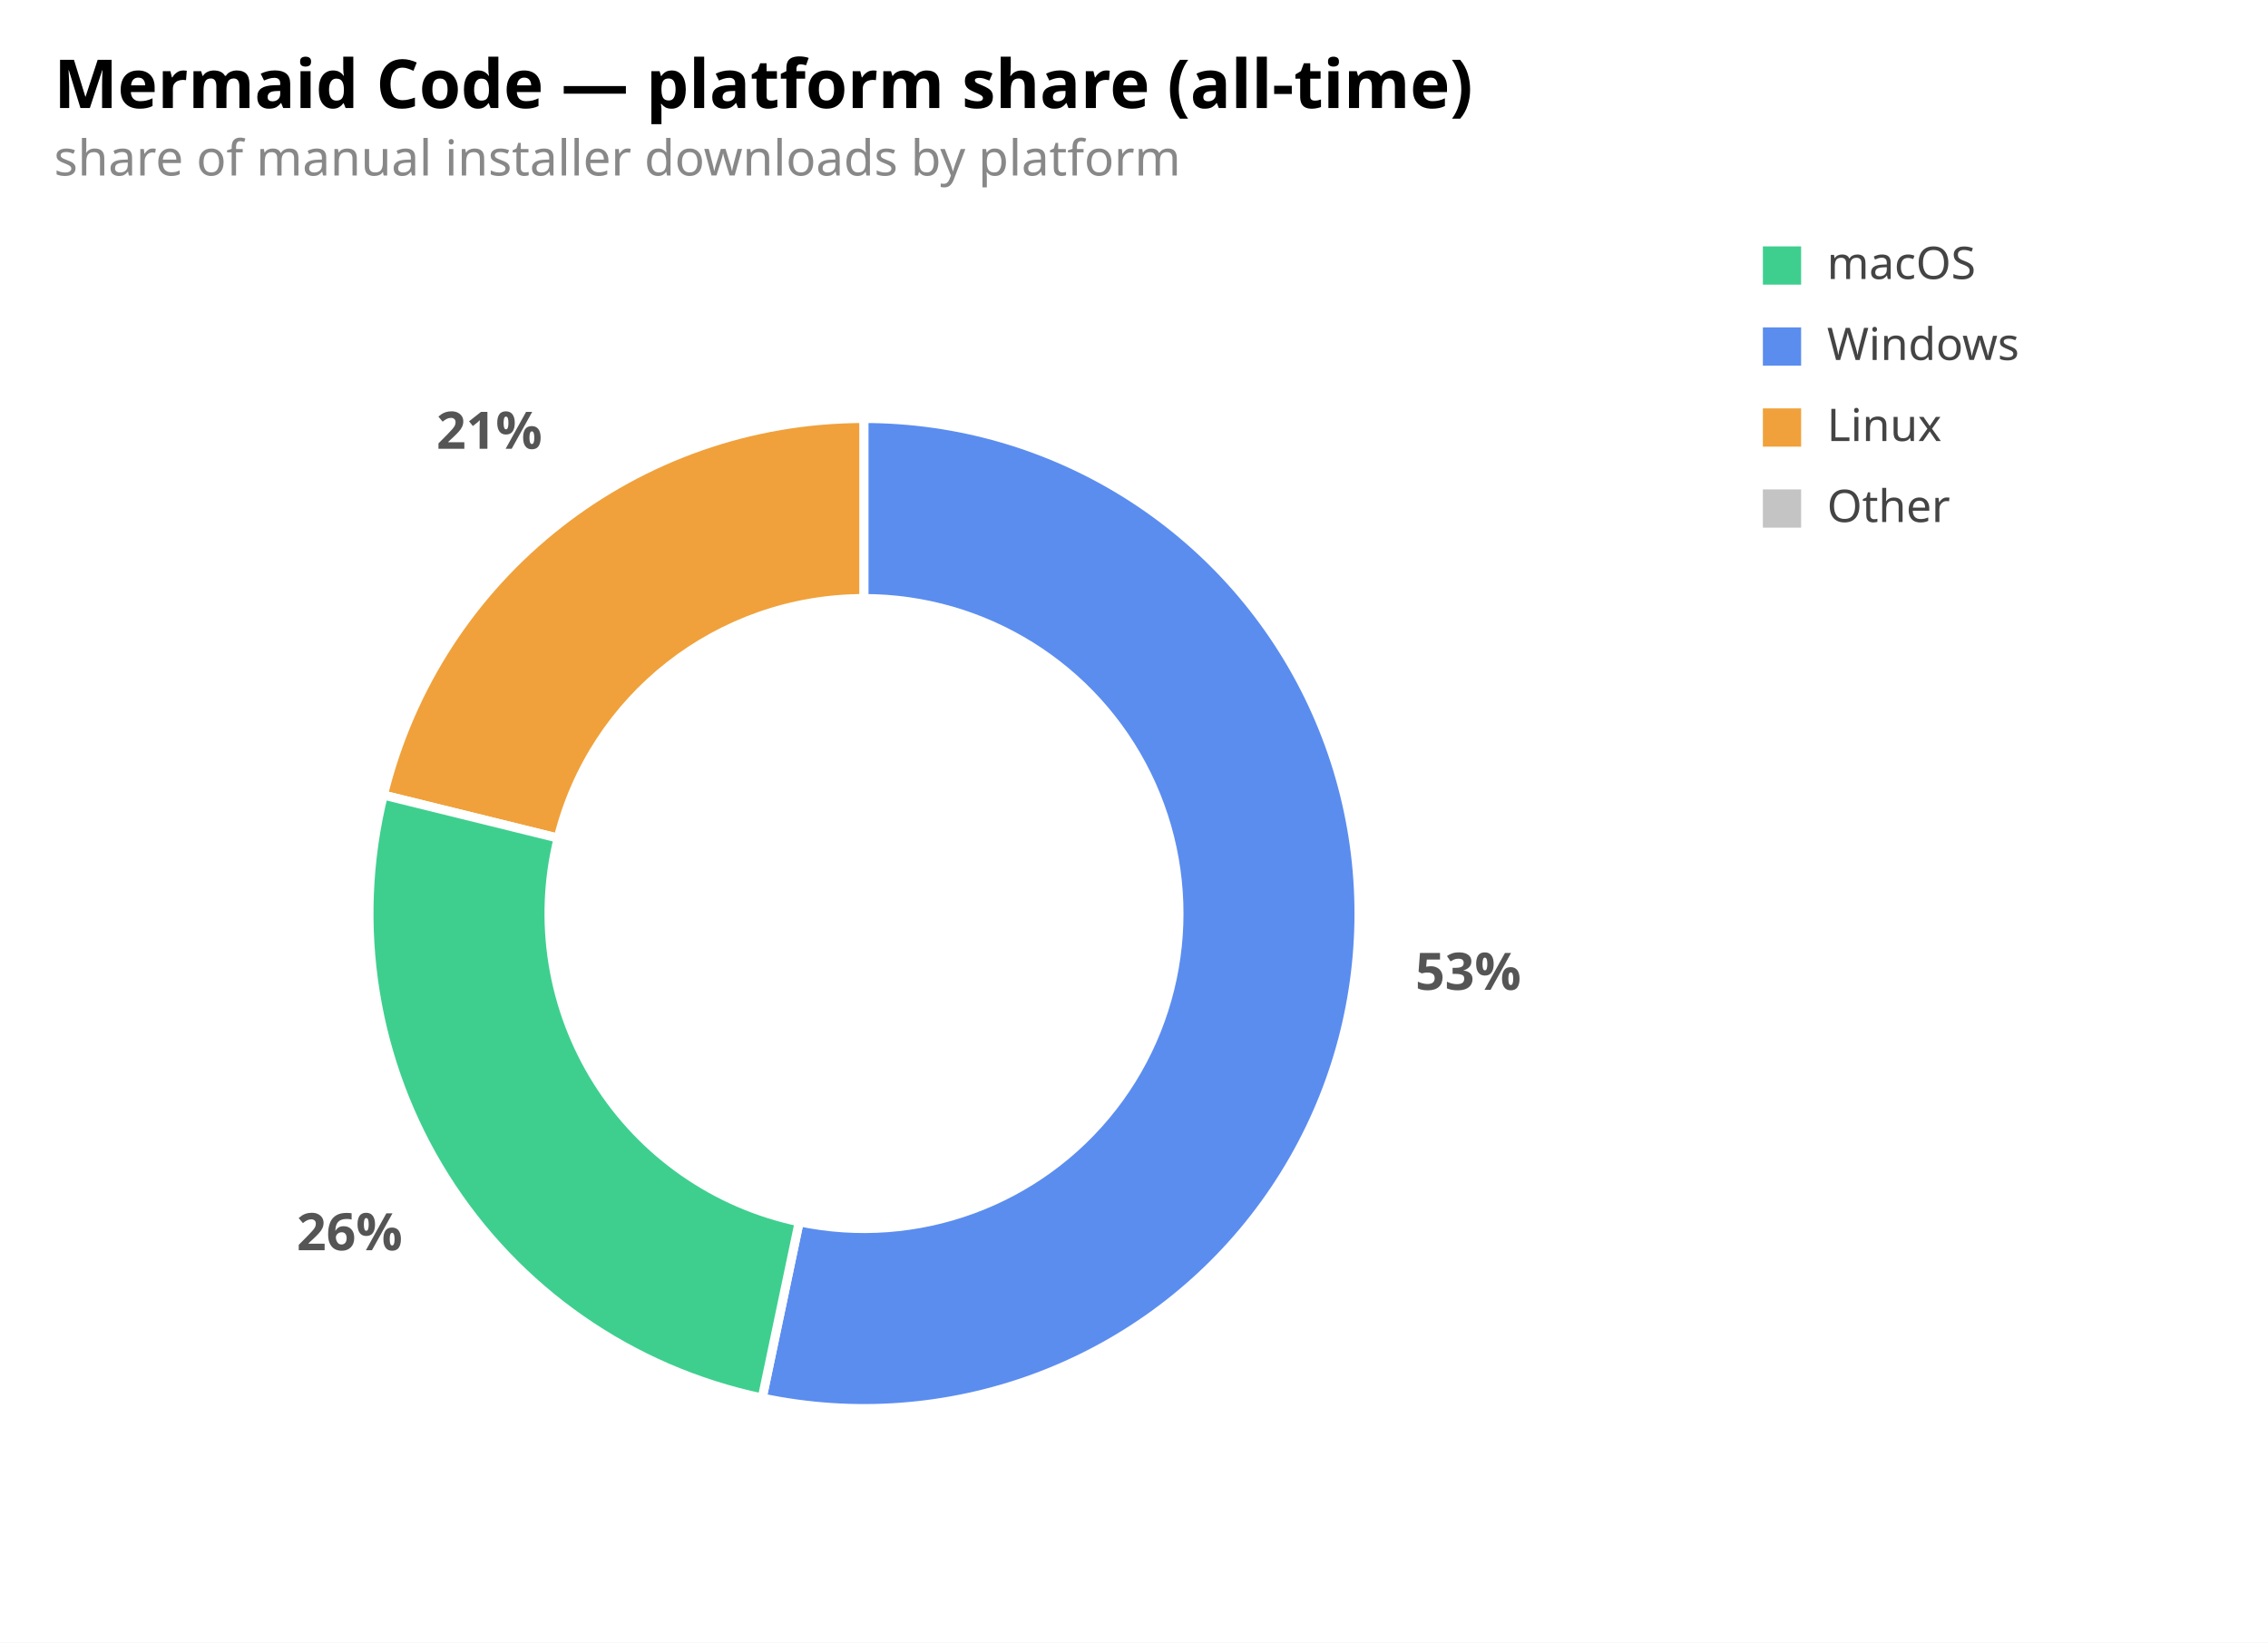
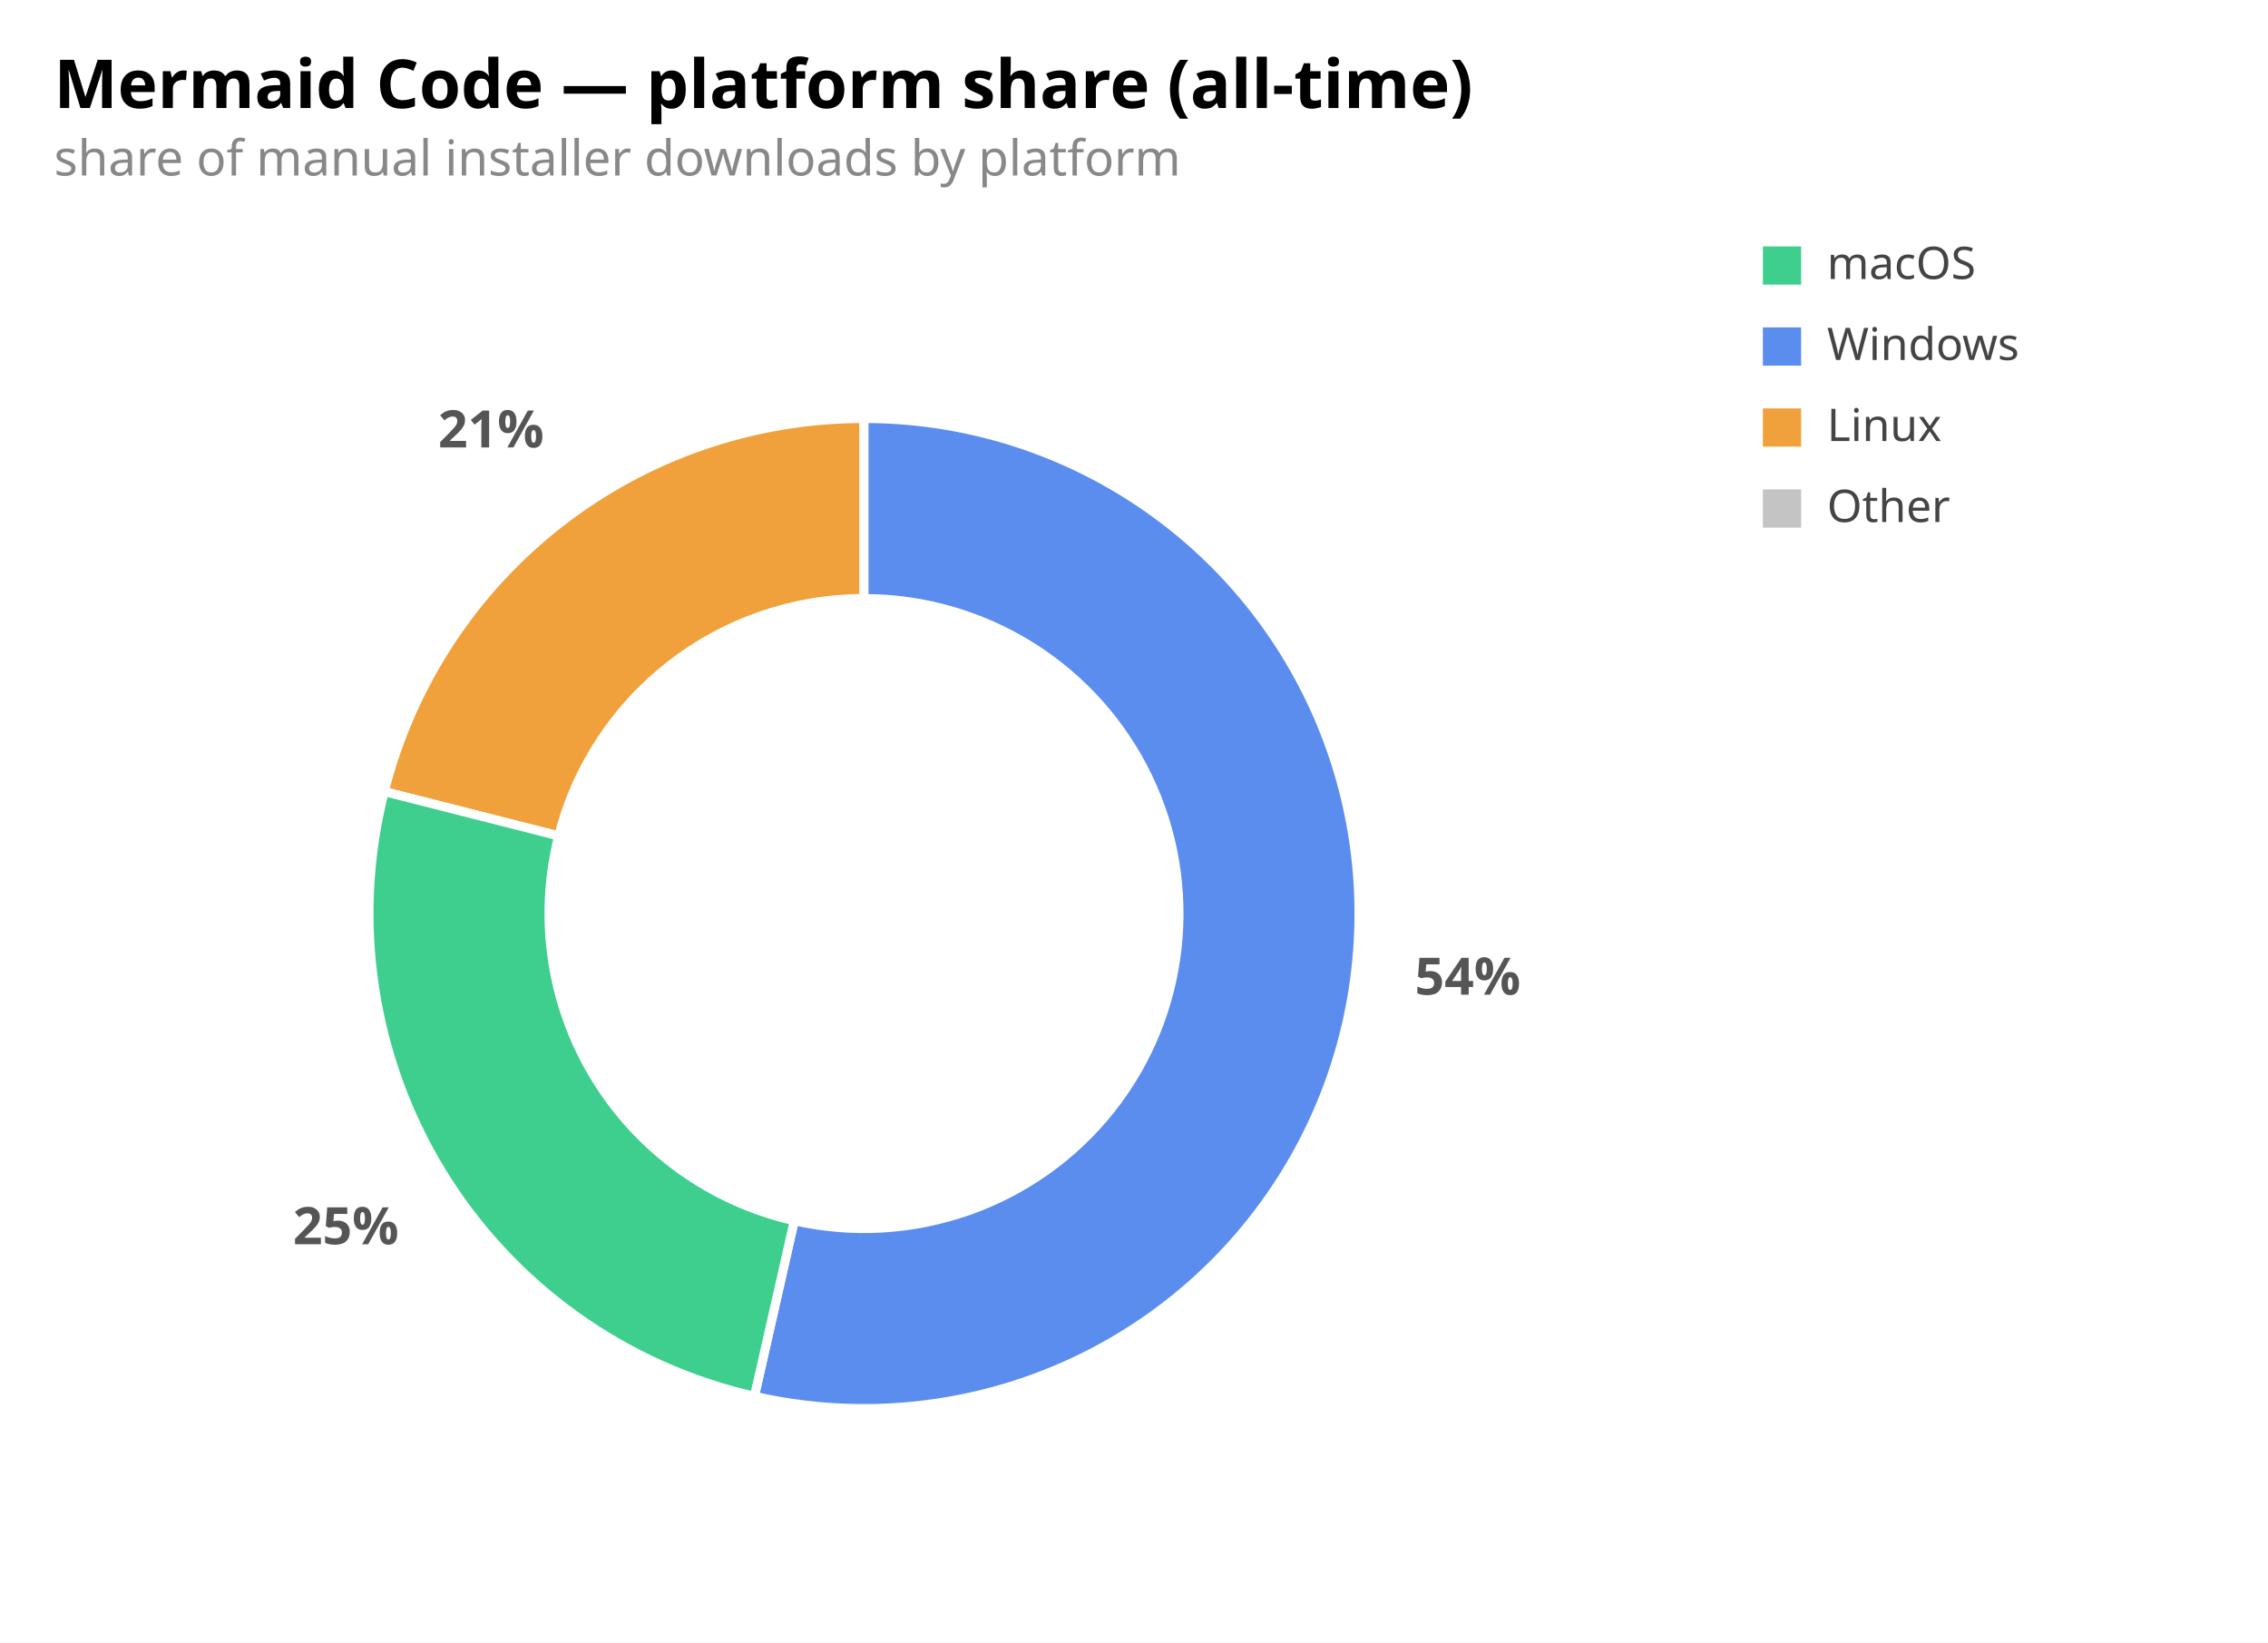
<svg xmlns="http://www.w3.org/2000/svg" version="1.1" class="marks" width="504" height="365" viewBox="0 0 504 365">
  <rect width="504" height="365" fill="white" />
  <g fill="none" stroke-miterlimit="4" transform="translate(12,53)">
    <g class="mark-group role-frame root" role="graphics-object" aria-roledescription="group mark container">
      <g transform="translate(0,0)">
        <path class="background" aria-hidden="true" d="M0,0h360v300h-360Z" />
        <g>
          <g class="mark-arc role-mark layer_0_marks" role="graphics-object" aria-roledescription="arc mark container">
-             <path aria-label="downloads: 77; platform: Linux" role="graphics-symbol" aria-roledescription="arc mark" transform="translate(180,150)" d="M0,-110A110,110,0,0,0,-106.804,-26.325L-67.966,-16.752A70,70,0,0,1,0,-70Z" fill="#f0a13b" stroke="white" stroke-width="2" />
-             <path aria-label="downloads: 194; platform: Windows" role="graphics-symbol" aria-roledescription="arc mark" transform="translate(180,150)" d="M-22.623,107.649A110,110,0,1,0,0,-110L0,-70A70,70,0,1,1,-14.396,68.504Z" fill="#5b8def" stroke="white" stroke-width="2" />
-             <path aria-label="downloads: 93; platform: macOS" role="graphics-symbol" aria-roledescription="arc mark" transform="translate(180,150)" d="M-106.804,-26.325A110,110,0,0,0,-22.623,107.649L-14.396,68.504A70,70,0,0,1,-67.966,-16.752Z" fill="#3ecf8e" stroke="white" stroke-width="2" />
+             <path aria-label="downloads: 77; platform: Linux" role="graphics-symbol" aria-roledescription="arc mark" transform="translate(180,150)" d="M0,-110A110,110,0,0,0,-106.61,-27.1L-67.842,-17.245A70,70,0,0,1,0,-70Z" fill="#f0a13b" stroke="white" stroke-width="2" />
+             <path aria-label="downloads: 196; platform: Windows" role="graphics-symbol" aria-roledescription="arc mark" transform="translate(180,150)" d="M-24.346,107.272A110,110,0,1,0,0,-110L0,-70A70,70,0,1,1,-15.493,68.264Z" fill="#5b8def" stroke="white" stroke-width="2" />
+             <path aria-label="downloads: 93; platform: macOS" role="graphics-symbol" aria-roledescription="arc mark" transform="translate(180,150)" d="M-106.61,-27.1A110,110,0,0,0,-24.346,107.272L-15.493,68.264A70,70,0,0,1,-67.842,-17.245Z" fill="#3ecf8e" stroke="white" stroke-width="2" />
          </g>
          <g class="mark-text role-mark layer_1_marks" role="graphics-object" aria-roledescription="text mark container">
-             <text aria-label="downloads: 77; platform: Linux; frac: 21%" role="graphics-symbol" aria-roledescription="text mark" text-anchor="middle" transform="translate(96.74295,46.73023)" font-family="sans-serif" font-size="11.5px" font-weight="600" fill="#555" opacity="1">21%</text>
-             <text aria-label="downloads: 194; platform: Windows; frac: 53%" role="graphics-symbol" aria-roledescription="text mark" text-anchor="middle" transform="translate(314.2766,166.9568)" font-family="sans-serif" font-size="11.5px" font-weight="600" fill="#555" opacity="1">53%</text>
-             <text aria-label="downloads: 93; platform: macOS; frac: 26%" role="graphics-symbol" aria-roledescription="text mark" text-anchor="middle" transform="translate(65.69223,224.8243)" font-family="sans-serif" font-size="11.5px" font-weight="600" fill="#555" opacity="1">26%</text>
+             <text aria-label="downloads: 77; platform: Linux; frac: 21%" role="graphics-symbol" aria-roledescription="text mark" text-anchor="middle" transform="translate(97.12942,46.42858)" font-family="sans-serif" font-size="11.5px" font-weight="600" fill="#555" opacity="1">21%</text>
+             <text aria-label="downloads: 196; platform: Windows; frac: 54%" role="graphics-symbol" aria-roledescription="text mark" text-anchor="middle" transform="translate(314.1604,168.033)" font-family="sans-serif" font-size="11.5px" font-weight="600" fill="#555" opacity="1">54%</text>
+             <text aria-label="downloads: 93; platform: macOS; frac: 25%" role="graphics-symbol" aria-roledescription="text mark" text-anchor="middle" transform="translate(64.86332,223.4879)" font-family="sans-serif" font-size="11.5px" font-weight="600" fill="#555" opacity="1">25%</text>
          </g>
          <g class="mark-group role-legend" role="graphics-symbol" aria-roledescription="legend" aria-label="Symbol legend for fill color with 4 values: macOS, Windows, Linux, Other">
            <g transform="translate(378,0)">
              <path class="background" aria-hidden="true" d="M0,0h72v68h-72Z" pointer-events="none" />
              <g>
                <g class="mark-group role-legend-entry">
                  <g transform="translate(0,0)">
                    <path class="background" aria-hidden="true" d="M0,0h0v0h0Z" pointer-events="none" />
                    <g>
                      <g class="mark-group role-scope" role="graphics-object" aria-roledescription="group mark container">
                        <g transform="translate(0,0)">
                          <path class="background" aria-hidden="true" d="M0,0h72v14h-72Z" pointer-events="none" opacity="1" />
                          <g>
                            <g class="mark-symbol role-legend-symbol" pointer-events="none">
                              <path transform="translate(6,6)" d="M-5,-5h10v10h-10Z" fill="#3ecf8e" stroke="white" stroke-width="1.5" opacity="1" />
                            </g>
                            <g class="mark-text role-legend-label" pointer-events="none">
                              <text text-anchor="start" transform="translate(16,9)" font-family="sans-serif" font-size="10px" fill="#444" opacity="1">macOS</text>
                            </g>
                          </g>
                          <path class="foreground" aria-hidden="true" d="" pointer-events="none" display="none" />
                        </g>
                        <g transform="translate(0,18)">
                          <path class="background" aria-hidden="true" d="M0,0h72v14h-72Z" pointer-events="none" opacity="1" />
                          <g>
                            <g class="mark-symbol role-legend-symbol" pointer-events="none">
                              <path transform="translate(6,6)" d="M-5,-5h10v10h-10Z" fill="#5b8def" stroke="white" stroke-width="1.5" opacity="1" />
                            </g>
                            <g class="mark-text role-legend-label" pointer-events="none">
                              <text text-anchor="start" transform="translate(16,9)" font-family="sans-serif" font-size="10px" fill="#444" opacity="1">Windows</text>
                            </g>
                          </g>
                          <path class="foreground" aria-hidden="true" d="" pointer-events="none" display="none" />
                        </g>
                        <g transform="translate(0,36)">
                          <path class="background" aria-hidden="true" d="M0,0h72v14h-72Z" pointer-events="none" opacity="1" />
                          <g>
                            <g class="mark-symbol role-legend-symbol" pointer-events="none">
                              <path transform="translate(6,6)" d="M-5,-5h10v10h-10Z" fill="#f0a13b" stroke="white" stroke-width="1.5" opacity="1" />
                            </g>
                            <g class="mark-text role-legend-label" pointer-events="none">
                              <text text-anchor="start" transform="translate(16,9)" font-family="sans-serif" font-size="10px" fill="#444" opacity="1">Linux</text>
                            </g>
                          </g>
                          <path class="foreground" aria-hidden="true" d="" pointer-events="none" display="none" />
                        </g>
                        <g transform="translate(0,54)">
                          <path class="background" aria-hidden="true" d="M0,0h72v14h-72Z" pointer-events="none" opacity="1" />
                          <g>
                            <g class="mark-symbol role-legend-symbol" pointer-events="none">
                              <path transform="translate(6,6)" d="M-5,-5h10v10h-10Z" fill="#c4c4c4" stroke="white" stroke-width="1.5" opacity="1" />
                            </g>
                            <g class="mark-text role-legend-label" pointer-events="none">
                              <text text-anchor="start" transform="translate(16,9)" font-family="sans-serif" font-size="10px" fill="#444" opacity="1">Other</text>
                            </g>
                          </g>
                          <path class="foreground" aria-hidden="true" d="" pointer-events="none" display="none" />
                        </g>
                      </g>
                    </g>
                    <path class="foreground" aria-hidden="true" d="" pointer-events="none" display="none" />
                  </g>
                </g>
              </g>
              <path class="foreground" aria-hidden="true" d="" pointer-events="none" display="none" />
            </g>
          </g>
          <g class="mark-group role-title">
            <g transform="translate(0,-41)">
              <path class="background" aria-hidden="true" d="M0,0h0v0h0Z" pointer-events="none" />
              <g>
                <g class="mark-text role-title-text" role="graphics-symbol" aria-roledescription="title" aria-label="Title text 'Mermaid Code — platform share (all-time)'" pointer-events="none">
                  <text text-anchor="start" transform="translate(0,12)" font-family="sans-serif" font-size="15px" font-weight="600" fill="#000" opacity="1">Mermaid Code — platform share (all-time)</text>
                </g>
                <g class="mark-text role-title-subtitle" role="graphics-symbol" aria-roledescription="subtitle" aria-label="Subtitle text 'share of manual installer downloads by platform'" pointer-events="none">
                  <text text-anchor="start" transform="translate(0,27)" font-family="sans-serif" font-size="11px" fill="#888" opacity="1">share of manual installer downloads by platform</text>
                </g>
              </g>
              <path class="foreground" aria-hidden="true" d="" pointer-events="none" display="none" />
            </g>
          </g>
        </g>
        <path class="foreground" aria-hidden="true" d="" display="none" />
      </g>
    </g>
  </g>
</svg>
